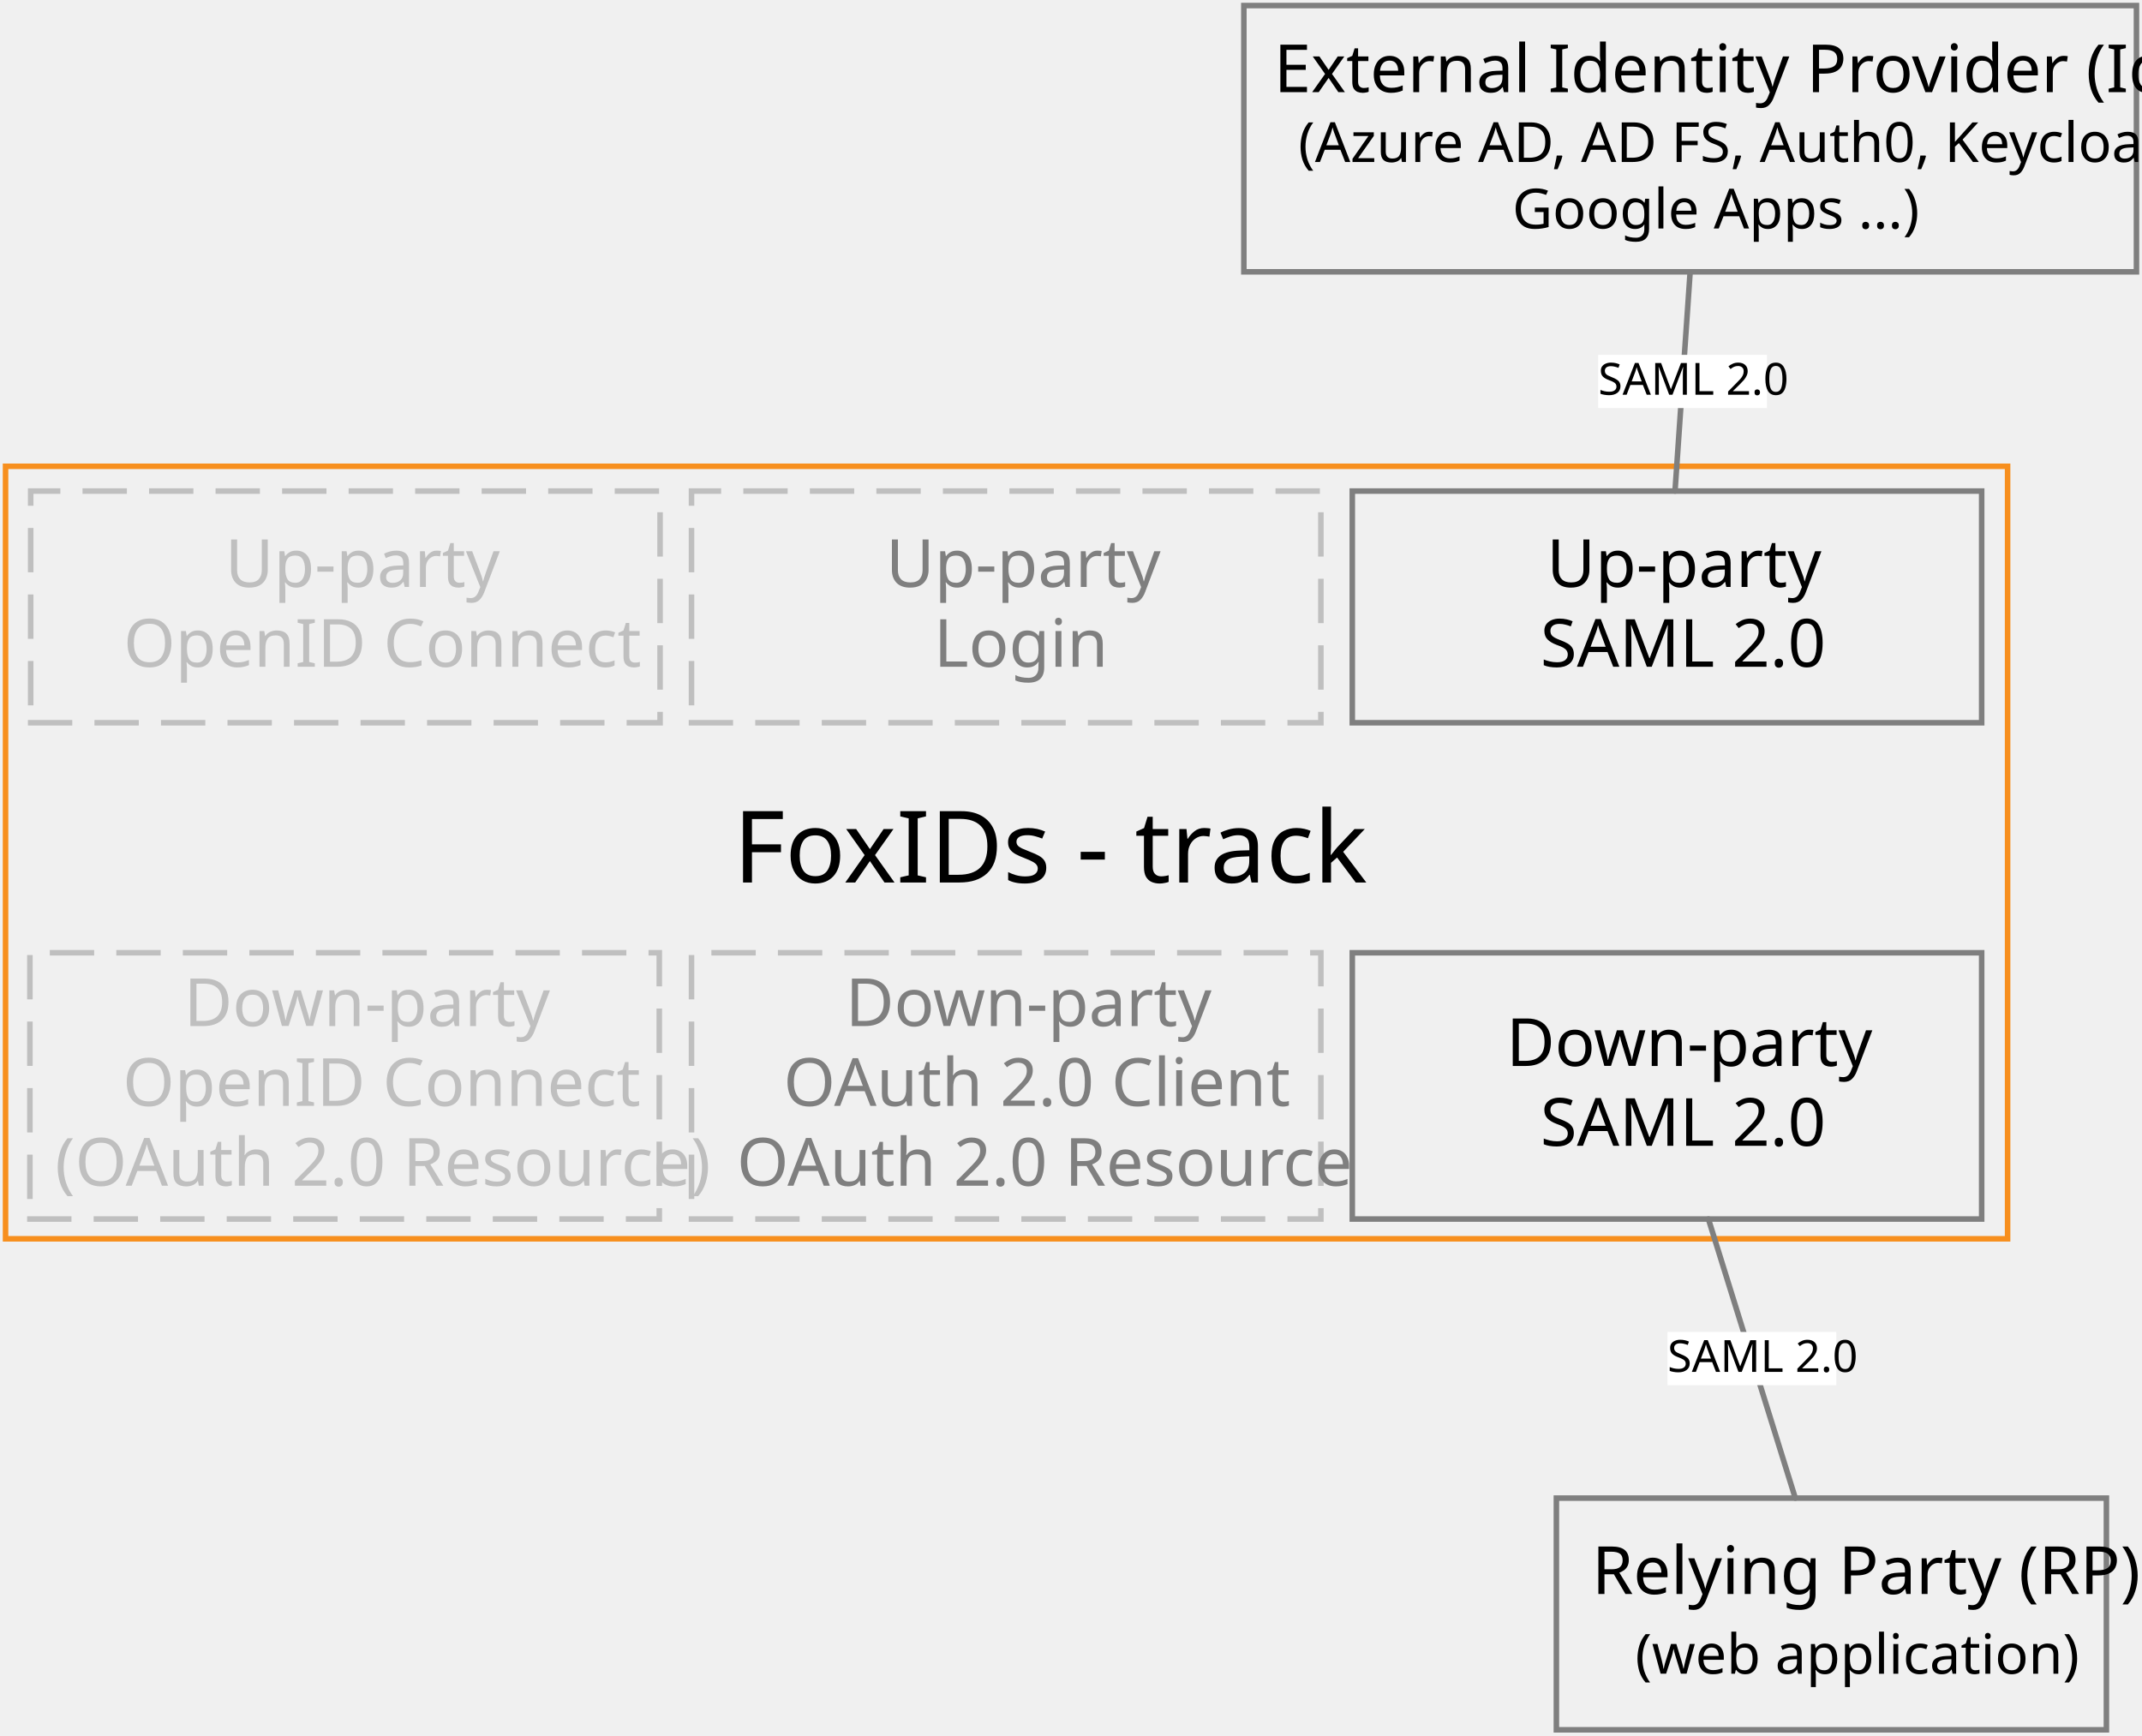
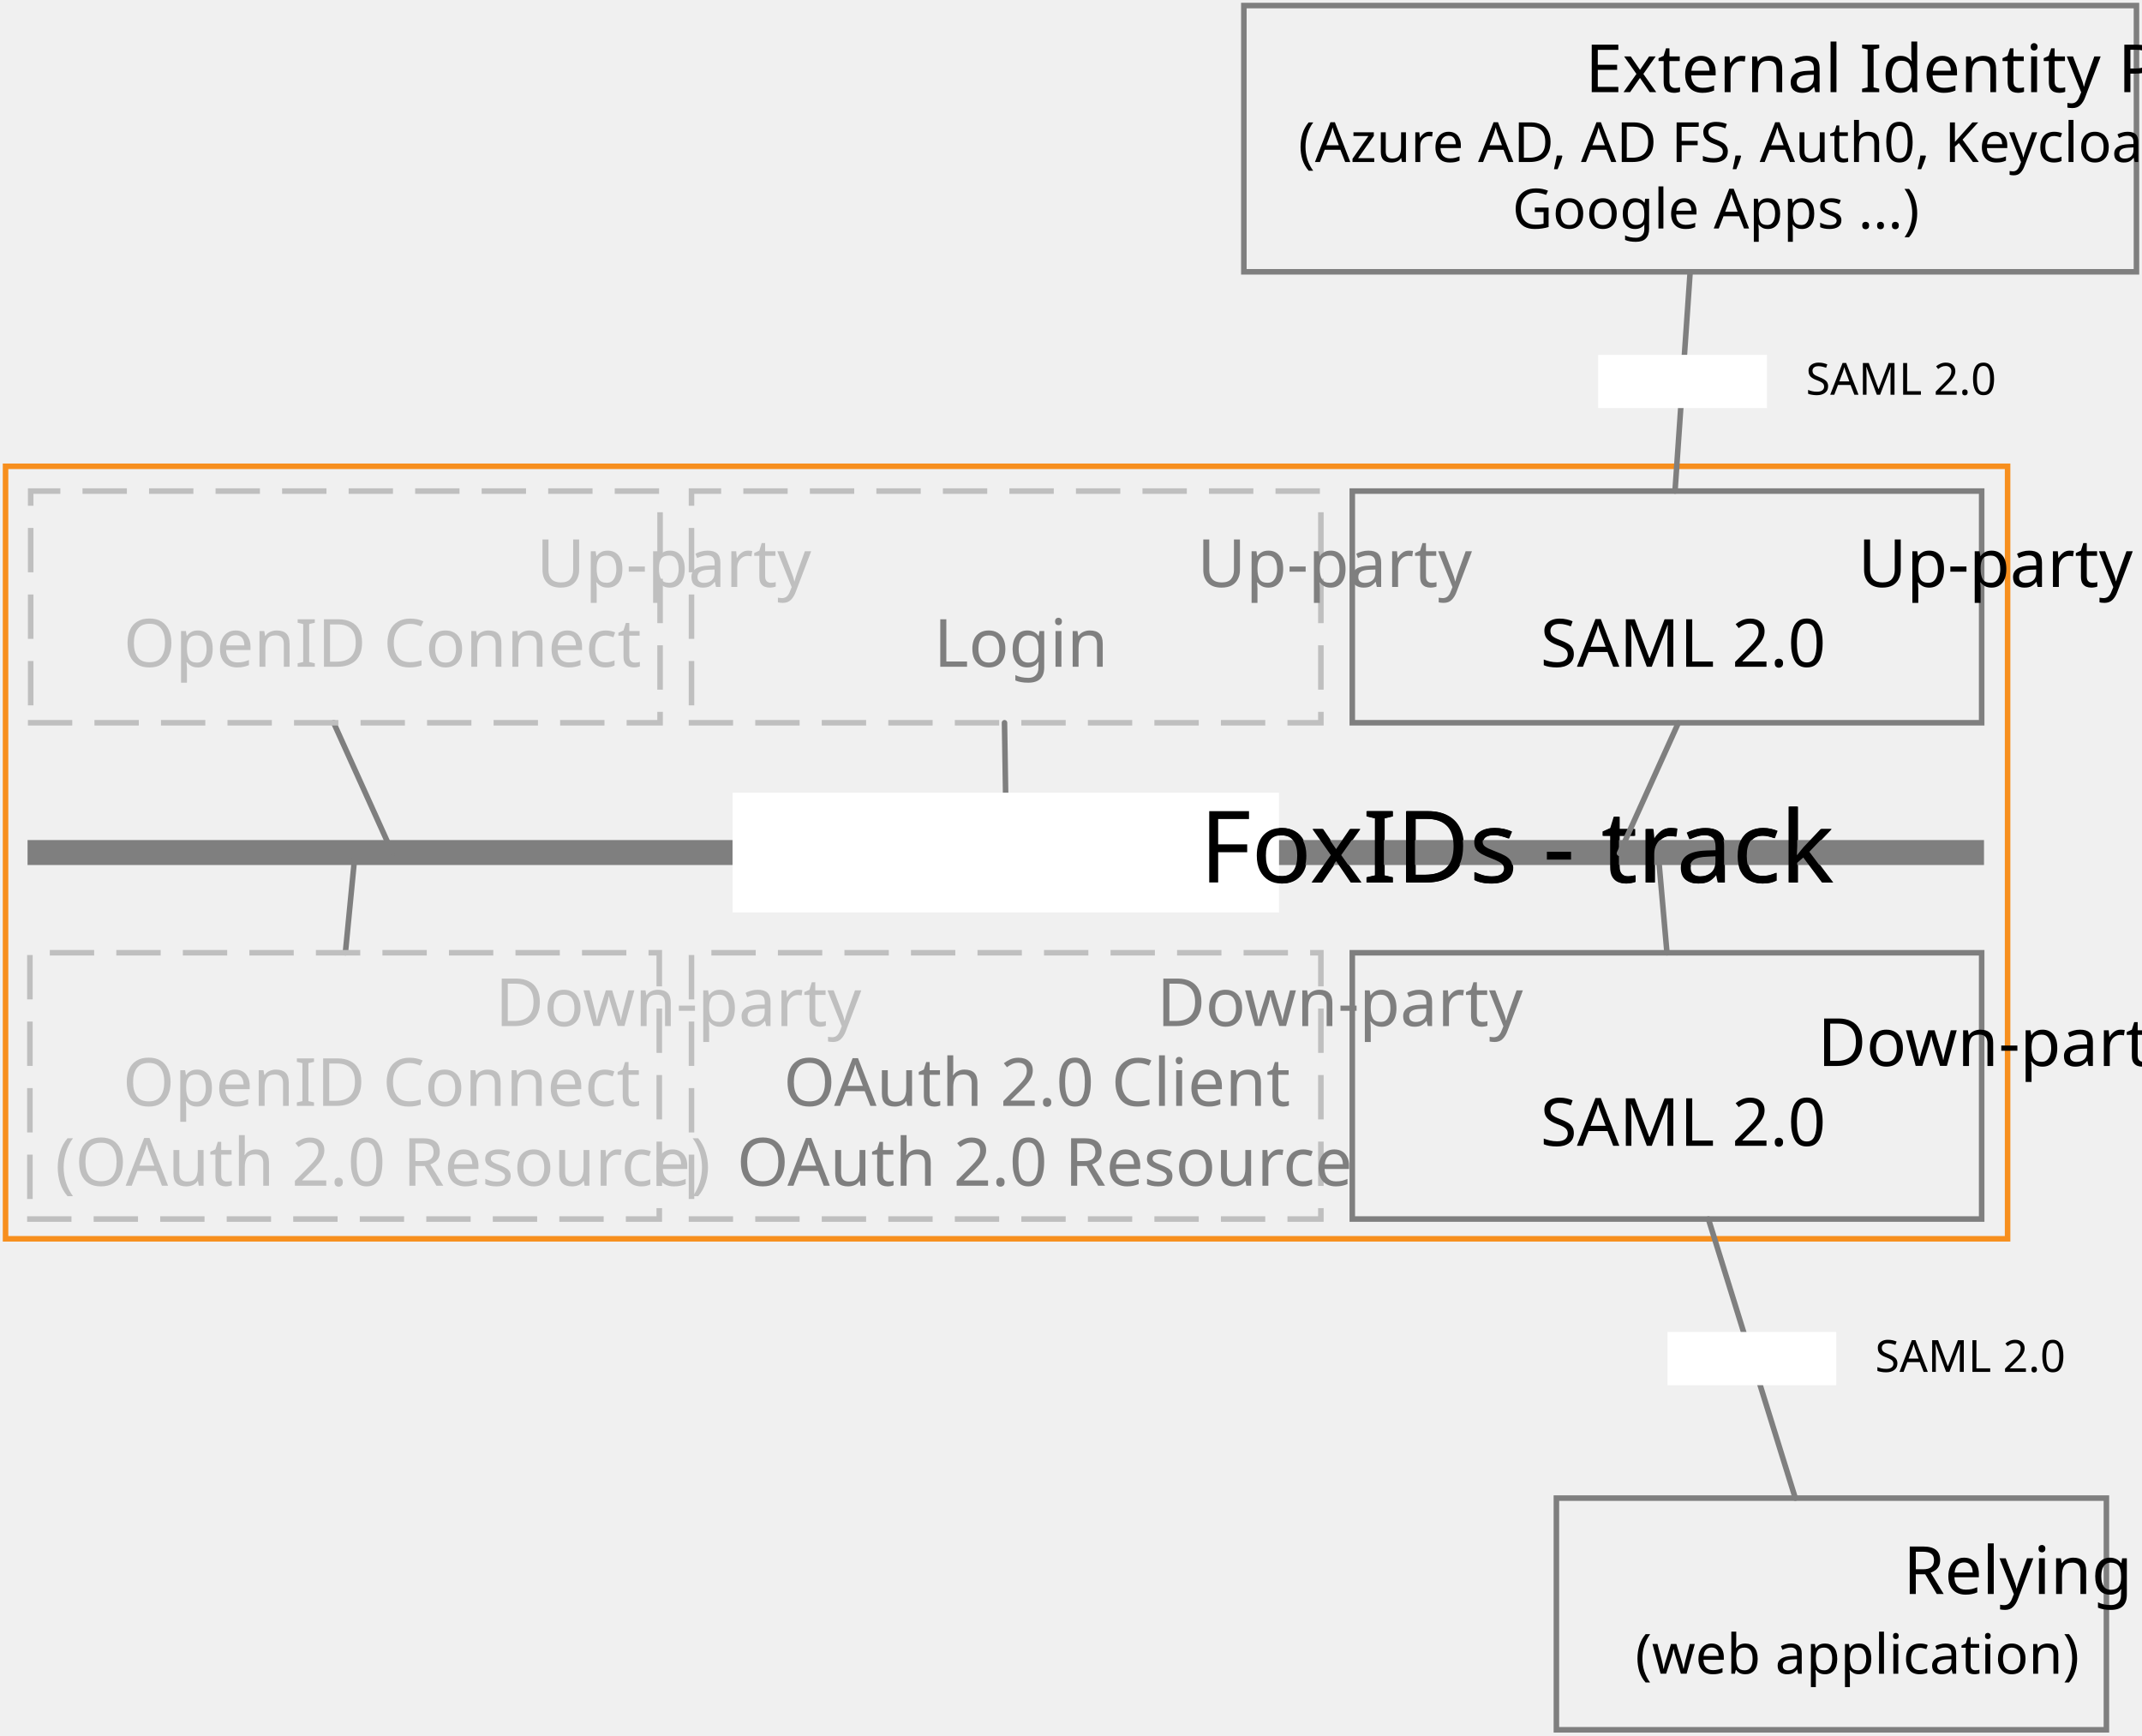
- <svg xmlns="http://www.w3.org/2000/svg" width="5.366in" height="4.347in" viewBox="0 0 386.378 312.999" xml:space="preserve" color-interpolation-filters="sRGB" class="st14">
+ <svg xmlns="http://www.w3.org/2000/svg" xmlns:ns1="http://schemas.microsoft.com/visio/2003/SVGExtensions/" width="5.366in" height="4.347in" viewBox="0 0 386.378 312.999" xml:space="preserve" color-interpolation-filters="sRGB" class="st15">
+   <ns1:documentProperties ns1:langID="1033" ns1:metric="true" ns1:viewMarkup="false" />
  <style type="text/css">
	
		.st1 {fill:none;stroke:#f78f1e;stroke-width:1}
		.st2 {fill:#000000;font-family:Calibri;font-size:1.5em}
- 		.st3 {fill:none;stroke:#bfbfbf;stroke-dasharray:7,5;stroke-width:1}
- 		.st4 {fill:#bfbfbf;font-family:Calibri;font-size:1em}
+ 		.st3 {fill:none;stroke:#7f7f7f;stroke-width:1}
+ 		.st4 {fill:#000000;font-family:Calibri;font-size:1em}
		.st5 {font-size:1em}
- 		.st6 {fill:#7f7f7f;font-family:Calibri;font-size:1em}
- 		.st7 {fill:none;stroke:#7f7f7f;stroke-width:1}
- 		.st8 {fill:#000000;font-family:Calibri;font-size:1em}
- 		.st9 {font-size:0.833em}
- 		.st10 {stroke:#7f7f7f;stroke-linecap:round;stroke-linejoin:round;stroke-width:1}
- 		.st11 {fill:#ffffff;stroke:none;stroke-linecap:butt}
- 		.st12 {fill:#000000;font-family:Calibri;font-size:0.667em}
- 		.st13 {fill:#ffffff;stroke:none;stroke-linecap:butt;stroke-width:7.2}
- 		.st14 {fill:none;fill-rule:evenodd;font-size:12px;overflow:visible;stroke-linecap:square;stroke-miterlimit:3}
+ 		.st6 {font-size:0.833em}
+ 		.st7 {stroke:#7f7f7f;stroke-linecap:round;stroke-linejoin:round;stroke-width:1}
+ 		.st8 {fill:#ffffff;stroke:none;stroke-linecap:butt;stroke-width:7.2}
+ 		.st9 {fill:#000000;font-family:Calibri;font-size:0.667em}
+ 		.st10 {fill:#4672c4;stroke:#7f7f7f;stroke-width:0.25}
+ 		.st11 {stroke:#7f7f7f;stroke-linecap:butt;stroke-width:4.5}
+ 		.st12 {fill:none;stroke:#bfbfbf;stroke-dasharray:7,5;stroke-width:1}
+ 		.st13 {fill:#bfbfbf;font-family:Calibri;font-size:1em}
+ 		.st14 {fill:#7f7f7f;font-family:Calibri;font-size:1em}
+ 		.st15 {fill:none;fill-rule:evenodd;font-size:12px;overflow:visible;stroke-linecap:square;stroke-miterlimit:3}
	
	</style>
-   <g>
-     <g id="shape1-1" transform="translate(1,-89.5608)">
+   <g ns1:mID="0" ns1:index="1" ns1:groupContext="foregroundPage">
+     <ns1:pageProperties ns1:drawingScale="0.0393701" ns1:pageScale="0.0393701" ns1:drawingUnits="24" ns1:shadowOffsetX="8.50394" ns1:shadowOffsetY="-8.50394" />
+     <ns1:layer ns1:name="Connector" ns1:index="0" />
+     <g id="shape1-1" ns1:mID="1" ns1:groupContext="shape" transform="translate(1,-89.5608)">
+       <ns1:userDefs>
+         <ns1:ud ns1:nameU="visVersion" ns1:val="VT0(15):26" />
+       </ns1:userDefs>
+       <ns1:textBlock ns1:margins="rect(4,4,4,4)" ns1:tabSpace="42.5197" />
+       <ns1:textRect cx="180.567" cy="243.331" width="361.14" height="139.336" />
      <rect x="0" y="173.663" width="361.134" height="139.336" class="st1" />
-       <text x="131.28" y="248.73" class="st2">FoxIDs - track</text>
-     </g>
-     <g id="shape2-4" transform="translate(5.53535,-182.639)">
-       <path d="M0 313 L113.53 313 L113.53 271.21 L0 271.21 L0 313 Z" class="st3" />
-       <text x="35.08" y="288.5" class="st4">Up-party  <tspan x="16.74" dy="1.2em" class="st5">OpenID Connect</tspan>
-       </text>
-     </g>
-     <g id="shape3-8" transform="translate(5.39367,-93.126)">
-       <path d="M0 313 L113.53 313 L113.53 264.97 L0 264.97 L0 313 Z" class="st3" />
-       <text x="27.79" y="278.19" class="st4">Down-party  <tspan x="16.74" dy="1.2em" class="st5">OpenID Connect </tspan>
+       <text x="131.28" y="248.73" class="st2" ns1:langID="1033">
+         <ns1:paragraph ns1:horizAlign="1" />
+         <ns1:tabList />FoxIDs - track</text>
+     </g>
+     <g id="shape15-4" ns1:mID="15" ns1:groupContext="shape" transform="translate(243.929,-182.639)">
+       <ns1:userDefs>
+         <ns1:ud ns1:nameU="visVersion" ns1:val="VT0(15):26" />
+       </ns1:userDefs>
+       <ns1:textBlock ns1:margins="rect(4,4,4,4)" ns1:tabSpace="42.5197" />
+       <ns1:textRect cx="56.764" cy="292.104" width="113.53" height="41.789" />
+       <rect x="0" y="271.21" width="113.528" height="41.789" class="st3" />
+       <text x="35.08" y="288.5" class="st4" ns1:langID="1033">
+         <ns1:paragraph ns1:horizAlign="1" />
+         <ns1:tabList />Up-party <ns1:newlineChar />
+         <tspan x="33.93" dy="1.2em" class="st5">SAML 2.0</tspan>
+       </text>
+     </g>
+     <g id="shape16-8" ns1:mID="16" ns1:groupContext="shape" transform="translate(243.929,-93.126)">
+       <ns1:userDefs>
+         <ns1:ud ns1:nameU="visVersion" ns1:val="VT0(15):26" />
+       </ns1:userDefs>
+       <ns1:textBlock ns1:margins="rect(4,4,4,4)" ns1:tabSpace="42.5197" />
+       <ns1:textRect cx="56.764" cy="288.986" width="113.53" height="48.025" />
+       <rect x="0" y="264.973" width="113.528" height="48.025" class="st3" />
+       <text x="27.79" y="285.39" class="st4" ns1:langID="1033">
+         <ns1:paragraph ns1:horizAlign="1" />
+         <ns1:tabList />Down-party <ns1:newlineChar />
+         <tspan x="33.93" dy="1.2em" class="st5">SAML 2.0</tspan>
+       </text>
+     </g>
+     <g id="shape17-12" ns1:mID="17" ns1:groupContext="shape" transform="translate(280.744,-1)">
+       <ns1:userDefs>
+         <ns1:ud ns1:nameU="visVersion" ns1:val="VT0(15):26" />
+       </ns1:userDefs>
+       <ns1:textBlock ns1:margins="rect(4,4,4,4)" ns1:tabSpace="42.5197" />
+       <ns1:textRect cx="49.606" cy="292.104" width="99.22" height="41.789" />
+       <rect x="0" y="271.21" width="99.213" height="41.789" class="st3" />
+       <text x="6.42" y="288.5" class="st4" ns1:langID="1033">
+         <ns1:paragraph ns1:horizAlign="1" />
+         <ns1:tabList />Relying Party (RP)<ns1:newlineChar />
+         <tspan x="14.22" dy="1.44em" class="st6">(web application)</tspan>
+       </text>
+     </g>
+     <g id="shape18-16" ns1:mID="18" ns1:groupContext="shape" ns1:layerMember="0" transform="translate(308.17,-93.126)">
+       <ns1:textBlock ns1:margins="rect(4,4,4,4)" ns1:tabSpace="42.5197" />
+       <ns1:textRect cx="7.837" cy="338.167" width="40.26" height="17.604" />
+       <path d="M0 313 L15.67 363.34" class="st7" />
+       <rect ns1:rectContext="textBkgnd" x="-7.386" y="333.367" width="30.445" height="9.6" class="st8" />
+       <text x="-7.39" y="340.57" class="st9" ns1:langID="1033">
+         <ns1:paragraph ns1:horizAlign="1" />
+         <ns1:tabList />SAML 2.0</text>
+     </g>
+     <g id="shape19-21" ns1:mID="19" ns1:groupContext="shape" transform="translate(224.37,-263.973)">
+       <ns1:userDefs>
+         <ns1:ud ns1:nameU="visVersion" ns1:val="VT0(15):26" />
+       </ns1:userDefs>
+       <ns1:textBlock ns1:margins="rect(4,4,4,4)" ns1:tabSpace="42.5197" />
+       <ns1:textRect cx="80.504" cy="288.986" width="161.01" height="48.025" />
+       <rect x="0" y="264.973" width="161.008" height="48.025" class="st3" />
+       <text x="5.43" y="280.59" class="st4" ns1:langID="1033">
+         <ns1:paragraph ns1:horizAlign="1" />
+         <ns1:tabList />External Identity Provider (IdP)<ns1:newlineChar />
+         <tspan x="9.82" dy="1.26em" class="st6">(Azure AD, AD FS, Auth0, Keycloak, </tspan>
+         <tspan x="48.42" dy="1.2em" class="st6">Google Apps ...)</tspan>
+       </text>
+     </g>
+     <g id="shape20-26" ns1:mID="20" ns1:groupContext="shape" ns1:layerMember="0" transform="translate(310.593,-263.973)">
+       <ns1:textBlock ns1:margins="rect(4,4,4,4)" ns1:tabSpace="42.5197" />
+       <ns1:textRect cx="-7.087" cy="332.771" width="40.26" height="17.604" />
+       <path d="M-5.72 313 L-8.45 352.54" class="st7" />
+       <rect ns1:rectContext="textBkgnd" x="-22.309" y="327.972" width="30.445" height="9.6" class="st8" />
+       <text x="-22.31" y="335.17" class="st9" ns1:langID="1033">
+         <ns1:paragraph ns1:horizAlign="1" />
+         <ns1:tabList />SAML 2.0</text>
+     </g>
+     <g id="shape21-31" ns1:mID="21" ns1:groupContext="shape" transform="translate(313.165,-157.825) scale(-1,1)">
+       <ns1:userDefs>
+         <ns1:ud ns1:nameU="visVersion" ns1:val="VT0(15):26" />
+       </ns1:userDefs>
+       <rect x="0" y="310.447" width="42.094" height="2.551" class="st10" />
+     </g>
+     <g id="shape22-33" ns1:mID="22" ns1:groupContext="shape" ns1:layerMember="0" transform="translate(174.293,-182.639)">
+       <path d="M6.9 313 L7.27 336.41" class="st7" />
+     </g>
+     <g id="shape23-36" ns1:mID="23" ns1:groupContext="shape" transform="translate(49.7559,-157.876)">
+       <ns1:userDefs>
+         <ns1:ud ns1:nameU="visVersion" ns1:val="VT0(15):26" />
+       </ns1:userDefs>
+       <rect x="0" y="310.447" width="42.094" height="2.551" class="st10" />
+     </g>
+     <g id="shape24-38" ns1:mID="24" ns1:groupContext="shape" ns1:layerMember="0" transform="translate(4.96851,-152.142)">
+       <ns1:textBlock ns1:margins="rect(4,4,4,4)" ns1:tabSpace="42.5197" />
+       <ns1:textRect cx="176.457" cy="305.912" width="108.4" height="29.604" />
+       <path d="M0 305.91 L352.91 305.91" class="st11" />
+       <rect ns1:rectContext="textBkgnd" x="127.168" y="295.112" width="98.578" height="21.6" class="st8" />
+       <text x="127.17" y="311.31" class="st2" ns1:langID="1033">
+         <ns1:paragraph ns1:horizAlign="1" />
+         <ns1:tabList />FoxIDs - track</text>
+     </g>
+     <g id="shape25-43" ns1:mID="25" ns1:groupContext="shape" ns1:layerMember="0" transform="translate(70.2008,-157.876)">
+       <path d="M-6.27 313 L-7.9 329.72" class="st7" />
+     </g>
+     <g id="shape26-46" ns1:mID="26" ns1:groupContext="shape" ns1:layerMember="0" transform="translate(58.4087,-182.639)">
+       <path d="M1.78 313 L12.39 336.49" class="st7" />
+     </g>
+     <g id="shape27-49" ns1:mID="27" ns1:groupContext="shape" ns1:layerMember="0" transform="translate(292.87,-157.825)">
+       <path d="M6.35 313 L7.82 329.67" class="st7" />
+     </g>
+     <g id="shape28-52" ns1:mID="28" ns1:groupContext="shape" ns1:layerMember="0" transform="translate(304.513,-182.588)">
+       <path d="M-1.78 313 L-12.39 336.49" class="st7" />
+     </g>
+     <g id="shape2-55" ns1:mID="2" ns1:groupContext="shape" transform="translate(5.53535,-182.639)">
+       <ns1:userDefs>
+         <ns1:ud ns1:nameU="visVersion" ns1:val="VT0(15):26" />
+       </ns1:userDefs>
+       <ns1:textBlock ns1:margins="rect(4,4,4,4)" ns1:tabSpace="42.5197" />
+       <ns1:textRect cx="56.764" cy="292.104" width="113.53" height="41.789" />
+       <path d="M0 313 L113.53 313 L113.53 271.21 L0 271.21 L0 313 Z" class="st12" />
+       <text x="35.08" y="288.5" class="st13" ns1:langID="1033">
+         <ns1:paragraph ns1:horizAlign="1" />
+         <ns1:tabList />Up-party <ns1:newlineChar />
+         <tspan x="16.74" dy="1.2em" class="st5">OpenID Connect</tspan>
+       </text>
+     </g>
+     <g id="shape3-59" ns1:mID="3" ns1:groupContext="shape" transform="translate(5.39367,-93.126)">
+       <ns1:userDefs>
+         <ns1:ud ns1:nameU="visVersion" ns1:val="VT0(15):26" />
+       </ns1:userDefs>
+       <ns1:textBlock ns1:margins="rect(4,4,4,4)" ns1:tabSpace="42.5197" />
+       <ns1:textRect cx="56.764" cy="288.986" width="113.53" height="48.025" />
+       <path d="M0 313 L113.53 313 L113.53 264.97 L0 264.97 L0 313 Z" class="st12" />
+       <text x="27.79" y="278.19" class="st13" ns1:langID="1033">
+         <ns1:paragraph ns1:horizAlign="1" />
+         <ns1:tabList />Down-party <ns1:newlineChar />
+         <tspan x="16.74" dy="1.2em" class="st5">OpenID Connect<ns1:newlineChar />
+         </tspan>
        <tspan x="4.54" dy="1.2em" class="st5">(OAuth 2.0 Resource)</tspan>
      </text>
    </g>
-     <g id="shape4-13" transform="translate(124.732,-93.126)">
-       <path d="M0 313 L113.53 313 L113.53 264.97 L0 264.97 L0 313 Z" class="st3" />
-       <text x="27.79" y="278.19" class="st6">Down-party  <tspan x="16.59" dy="1.2em" class="st5">OAuth 2.0 Client </tspan>
+     <g id="shape4-64" ns1:mID="4" ns1:groupContext="shape" transform="translate(124.732,-93.126)">
+       <ns1:userDefs>
+         <ns1:ud ns1:nameU="visVersion" ns1:val="VT0(15):26" />
+       </ns1:userDefs>
+       <ns1:textBlock ns1:margins="rect(4,4,4,4)" ns1:tabSpace="42.5197" />
+       <ns1:textRect cx="56.764" cy="288.986" width="113.53" height="48.025" />
+       <path d="M0 313 L113.53 313 L113.53 264.97 L0 264.97 L0 313 Z" class="st12" />
+       <text x="27.79" y="278.19" class="st14" ns1:langID="1033">
+         <ns1:paragraph ns1:horizAlign="1" />
+         <ns1:tabList />Down-party <ns1:newlineChar />
+         <tspan x="16.59" dy="1.2em" class="st5">OAuth 2.0 Client<ns1:newlineChar />
+         </tspan>
        <tspan x="8.17" dy="1.2em" class="st5">OAuth 2.0 Resource</tspan>
      </text>
    </g>
-     <g id="shape11-18" transform="translate(124.732,-182.639)">
-       <path d="M0 313 L113.53 313 L113.53 271.21 L0 271.21 L0 313 Z" class="st3" />
-       <text x="35.08" y="288.5" class="st6">Up-party  <tspan x="43.72" dy="1.2em" class="st5">Login</tspan>
-       </text>
-     </g>
-     <g id="shape15-22" transform="translate(243.929,-182.639)">
-       <rect x="0" y="271.21" width="113.528" height="41.789" class="st7" />
-       <text x="35.08" y="288.5" class="st8">Up-party  <tspan x="33.93" dy="1.2em" class="st5">SAML 2.0</tspan>
-       </text>
-     </g>
-     <g id="shape16-26" transform="translate(243.929,-93.126)">
-       <rect x="0" y="264.973" width="113.528" height="48.025" class="st7" />
-       <text x="27.79" y="285.39" class="st8">Down-party  <tspan x="33.93" dy="1.2em" class="st5">SAML 2.0</tspan>
-       </text>
-     </g>
-     <g id="shape17-30" transform="translate(280.744,-1)">
-       <rect x="0" y="271.21" width="99.213" height="41.789" class="st7" />
-       <text x="6.42" y="288.5" class="st8">Relying Party (RP) <tspan x="14.22" dy="1.44em" class="st9">(web application)</tspan>
-       </text>
-     </g>
-     <g id="shape18-34" transform="translate(308.17,-93.126)">
-       <path d="M0 313 L15.67 363.34" class="st10" />
-       <rect x="-7.386" y="333.367" width="30.445" height="9.6" class="st11" />
-       <text x="-7.39" y="340.57" class="st12">SAML 2.0</text>
-     </g>
-     <g id="shape19-39" transform="translate(224.37,-263.973)">
-       <rect x="0" y="264.973" width="161.008" height="48.025" class="st7" />
-       <text x="5.43" y="280.59" class="st8">External Identity Provider (IdP) <tspan x="9.82" dy="1.26em" class="st9">(Azure AD, AD FS, Auth0, Keycloak, </tspan>
-         <tspan x="48.42" dy="1.2em" class="st9">Google Apps ...)</tspan>
-       </text>
-     </g>
-     <g id="shape20-44" transform="translate(310.593,-263.973)">
-       <path d="M-5.72 313 L-8.45 352.54" class="st10" />
-       <rect x="-22.309" y="327.972" width="30.445" height="9.6" class="st13" />
-       <text x="-22.31" y="335.17" class="st12">SAML 2.0</text>
+     <g id="shape11-69" ns1:mID="11" ns1:groupContext="shape" transform="translate(124.732,-182.639)">
+       <ns1:userDefs>
+         <ns1:ud ns1:nameU="visVersion" ns1:val="VT0(15):26" />
+       </ns1:userDefs>
+       <ns1:textBlock ns1:margins="rect(4,4,4,4)" ns1:tabSpace="42.5197" />
+       <ns1:textRect cx="56.764" cy="292.104" width="113.53" height="41.789" />
+       <path d="M0 313 L113.53 313 L113.53 271.21 L0 271.21 L0 313 Z" class="st12" />
+       <text x="35.08" y="288.5" class="st14" ns1:langID="1033">
+         <ns1:paragraph ns1:horizAlign="1" />
+         <ns1:tabList />Up-party <ns1:newlineChar />
+         <tspan x="43.72" dy="1.2em" class="st5">Login</tspan>
+       </text>
    </g>
  </g>
</svg>
